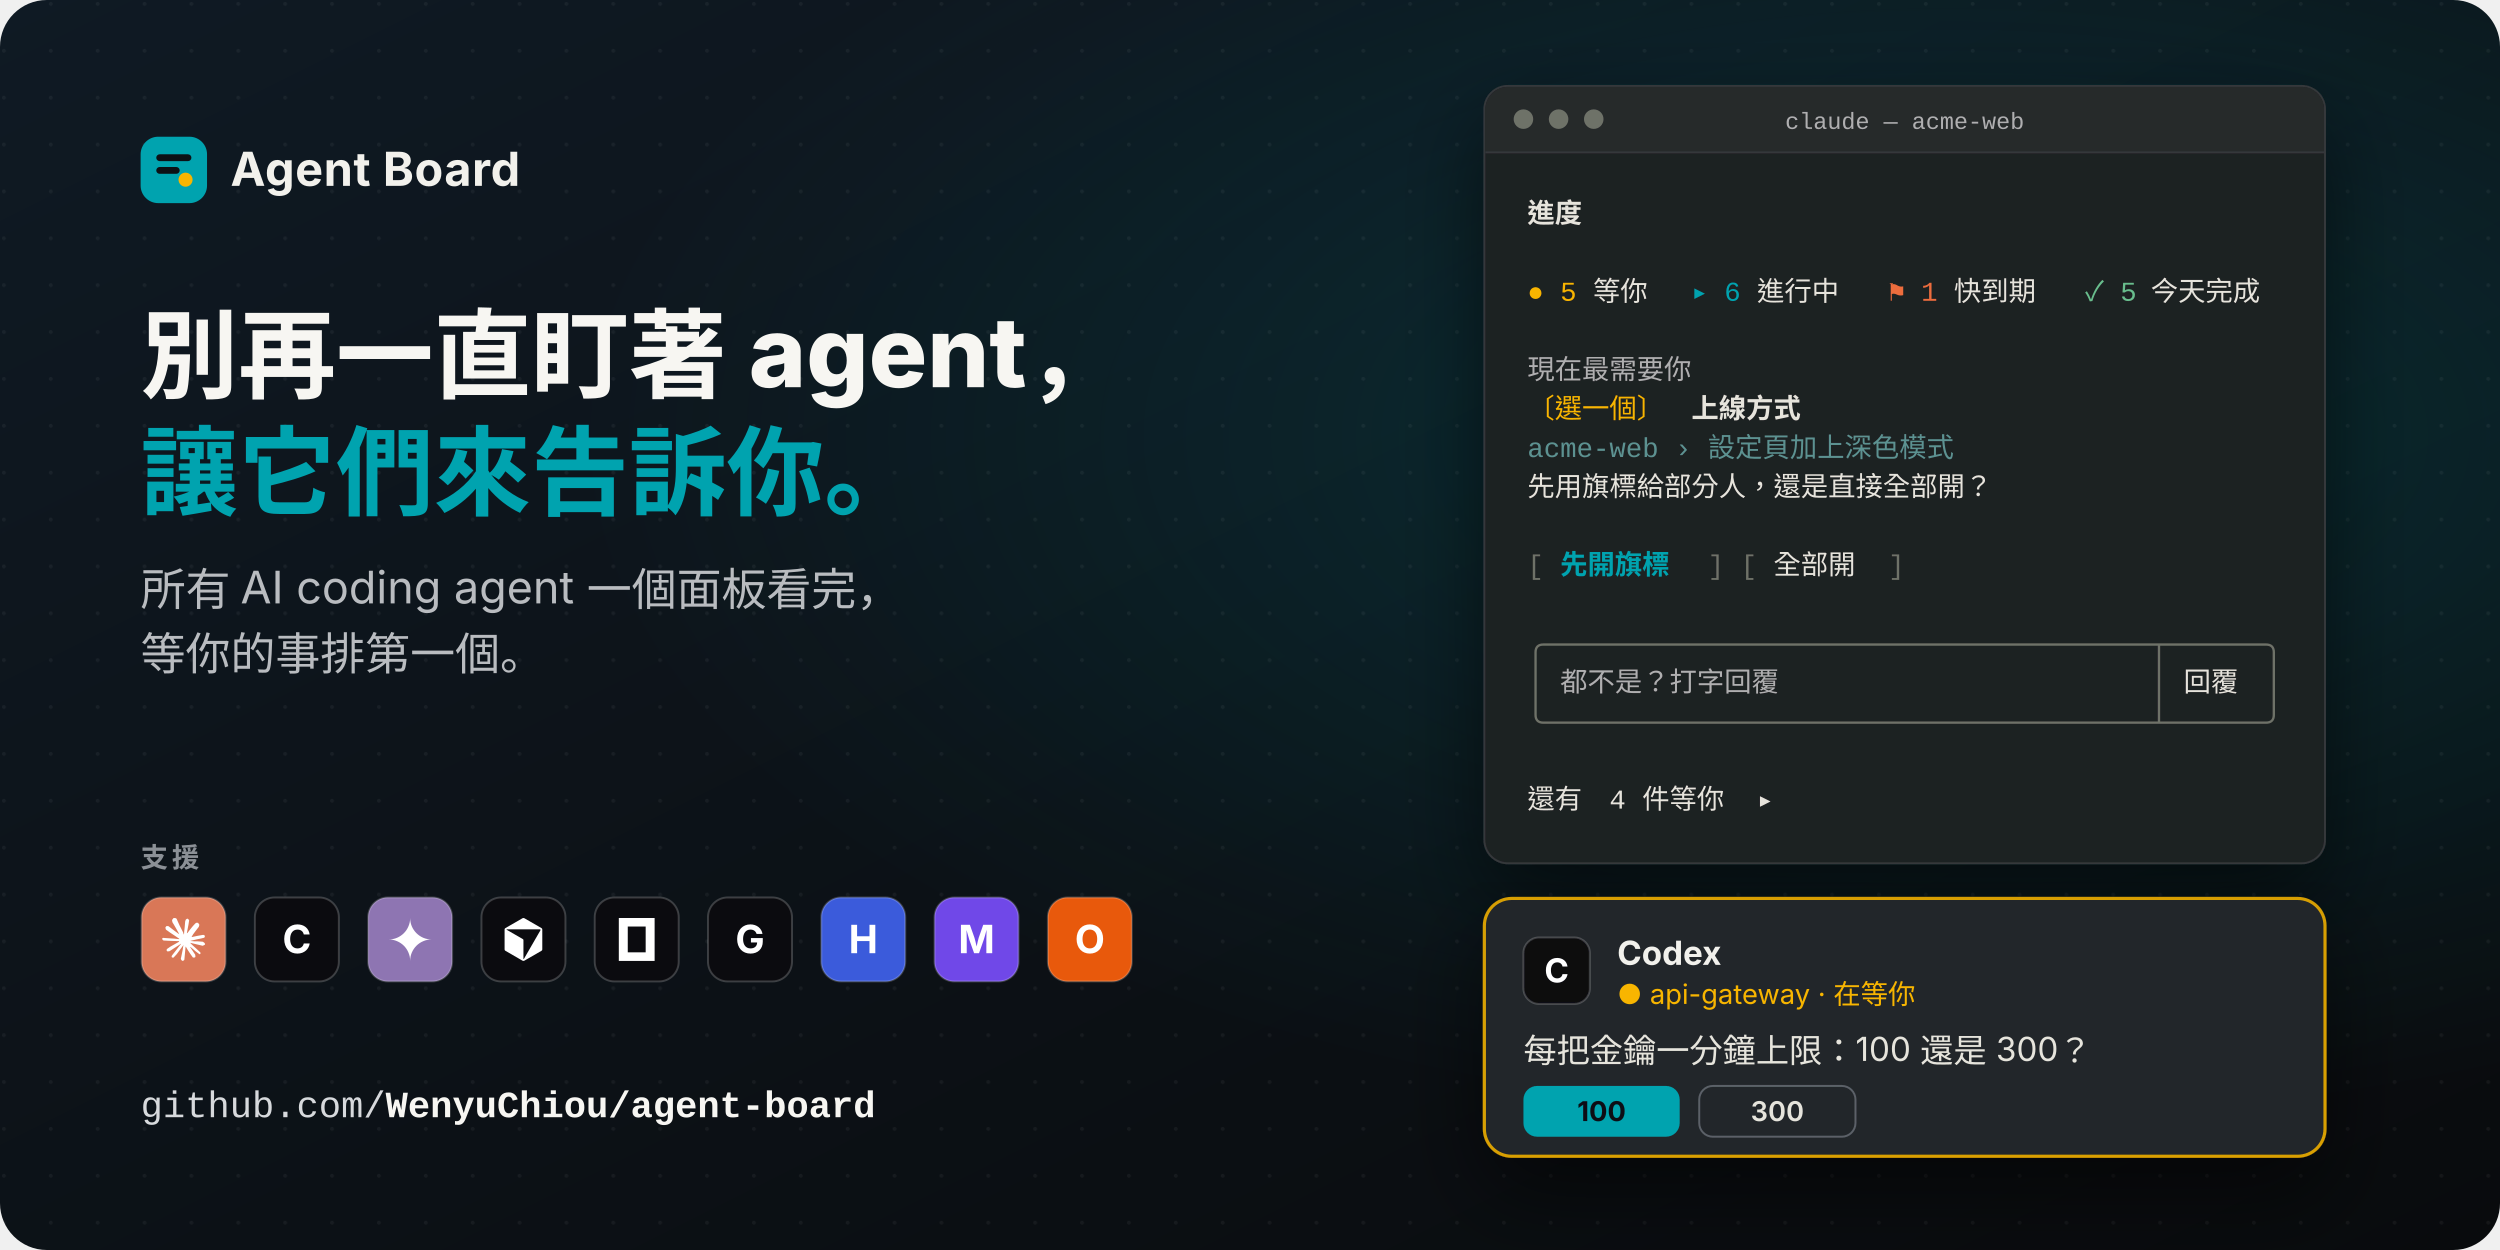
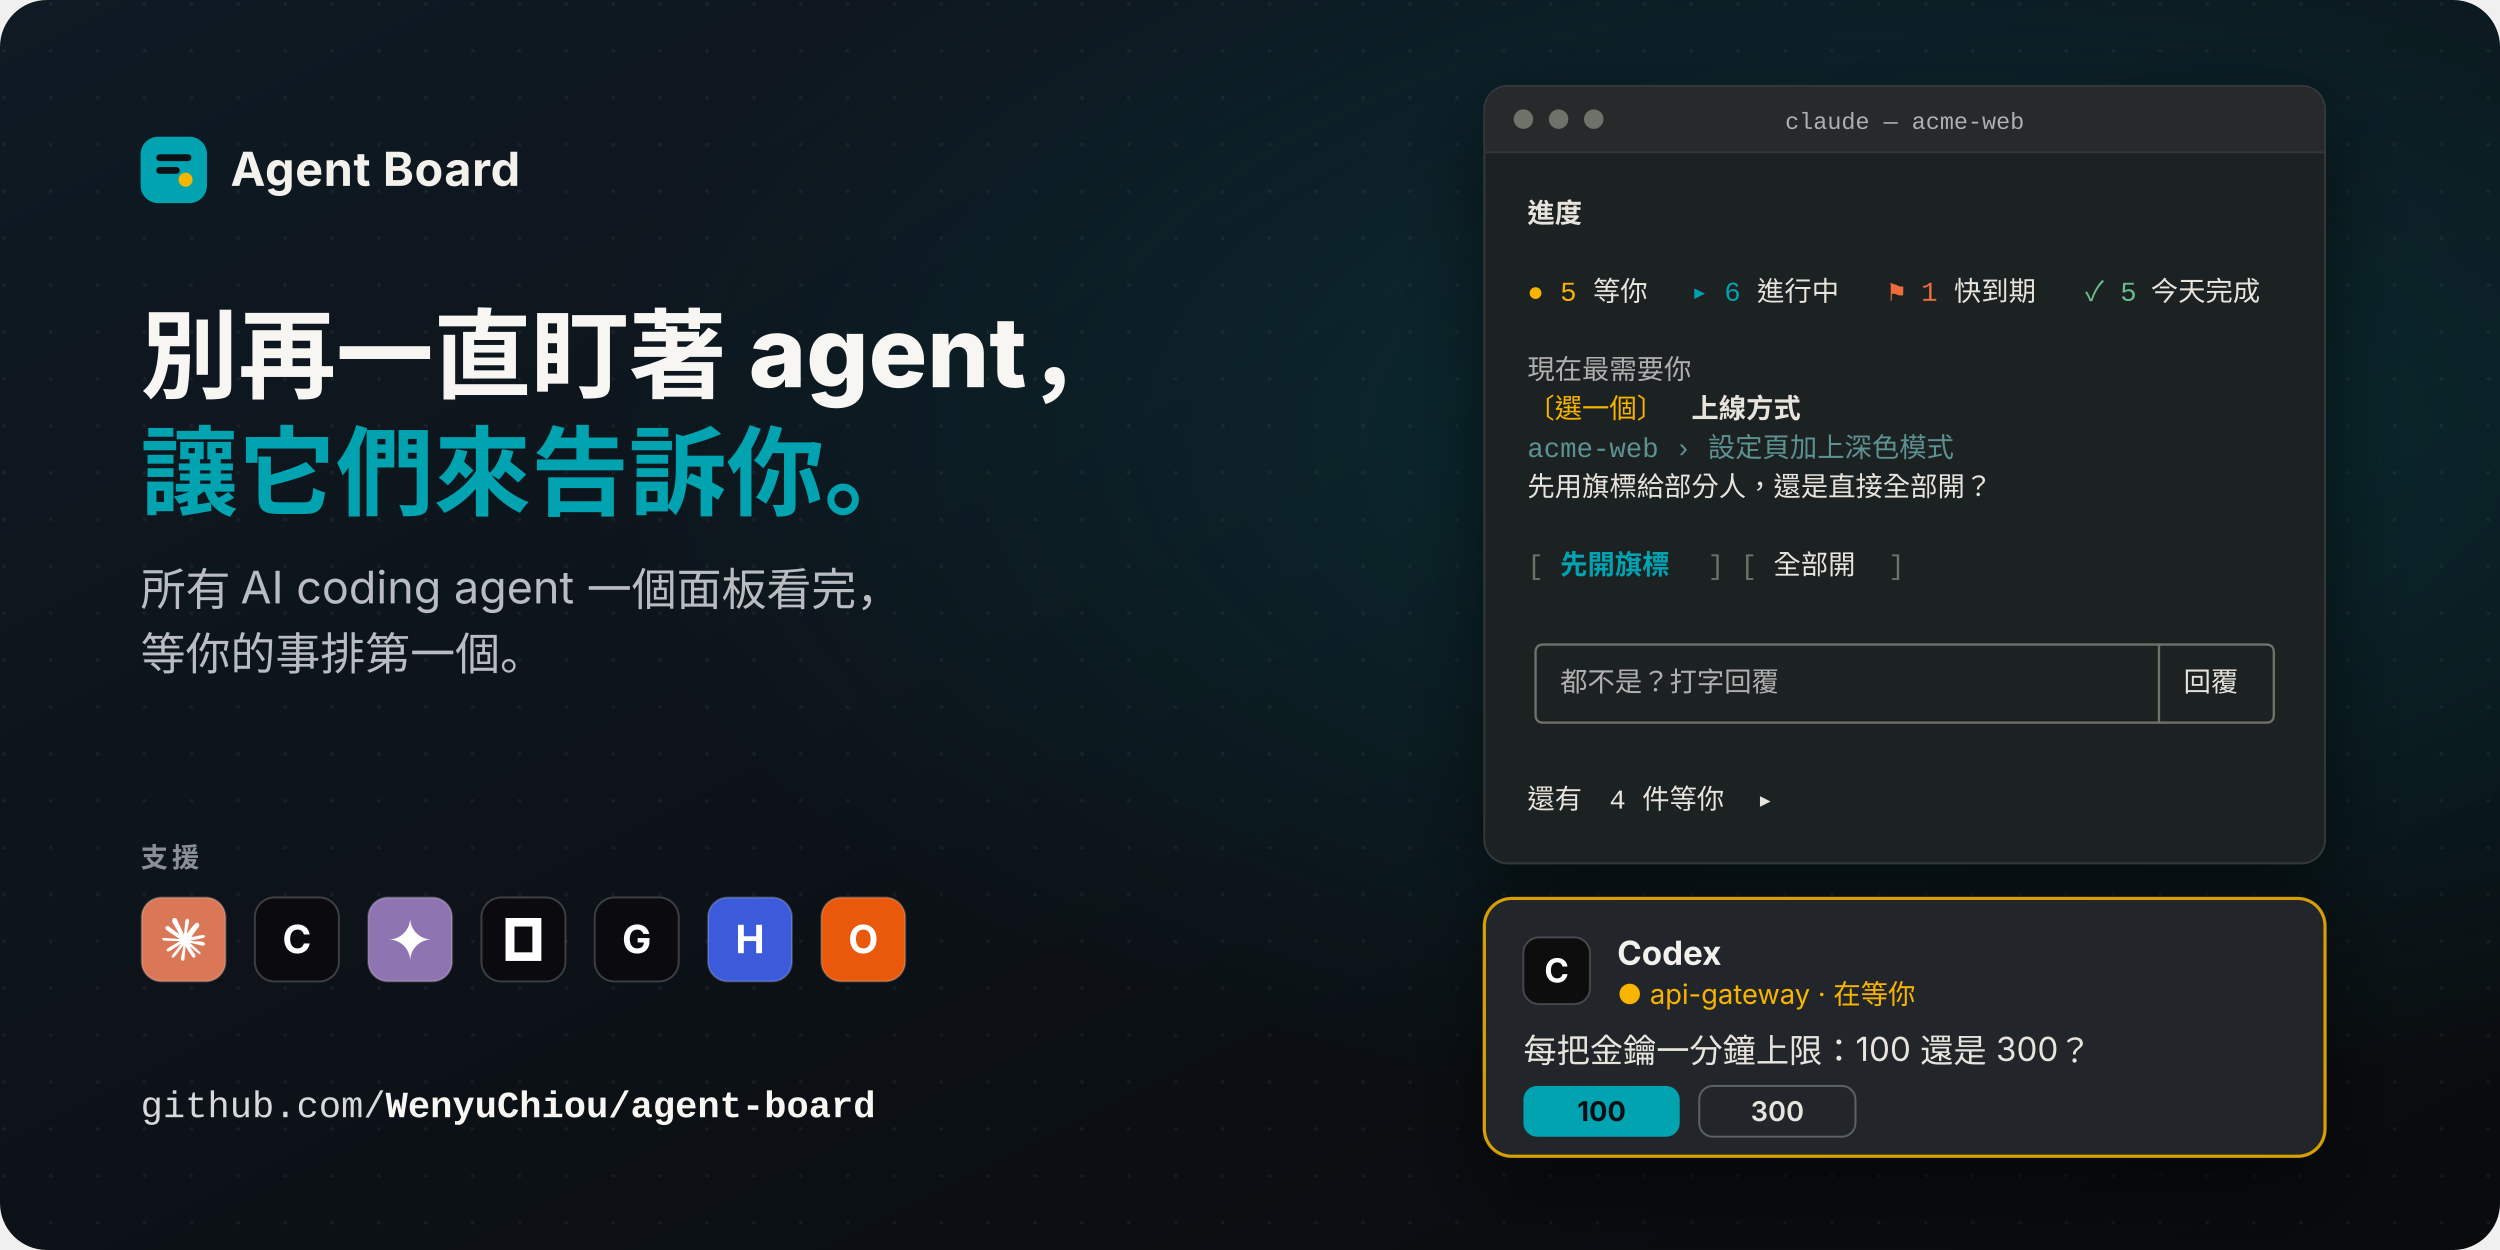
<svg xmlns="http://www.w3.org/2000/svg" width="1280" height="640" viewBox="0 0 1280 640" role="img" aria-label="Agent Board: 別再一直盯著 agent， 讓它們來告訴你。">
  <defs>
    <linearGradient id="sky" x1="0" y1="0" x2="1" y2="1">
      <stop offset="0" stop-color="#0f1a24" />
      <stop offset="0.55" stop-color="#0c1116" />
      <stop offset="1" stop-color="#090b0d" />
    </linearGradient>
    <radialGradient id="glow" cx="0.78" cy="0.35" r="0.55">
      <stop offset="0" stop-color="#00A3AF" stop-opacity="0.2" />
      <stop offset="1" stop-color="#00A3AF" stop-opacity="0" />
    </radialGradient>
    <pattern id="dots" width="24" height="24" patternUnits="userSpaceOnUse">
      <circle cx="2" cy="2" r="1" fill="#fff" fill-opacity="0.05" />
    </pattern>
    <filter id="lift" x="-20%" y="-20%" width="140%" height="160%">
      <feDropShadow dx="0" dy="18" stdDeviation="22" flood-color="#000" flood-opacity="0.55" />
    </filter>
    <clipPath id="edge">
      <rect width="1280" height="640" rx="24" />
    </clipPath>
  </defs>
  <g clip-path="url(#edge)" font-family="-apple-system, BlinkMacSystemFont, 'Segoe UI', 'Noto Sans TC', 'Noto Sans SC', 'PingFang TC', 'Microsoft JhengHei', 'Microsoft YaHei', sans-serif">
    <rect width="1280" height="640" fill="url(#sky)" />
    <rect width="1280" height="640" fill="url(#glow)" />
    <rect width="1280" height="640" fill="url(#dots)" />
    <g transform="translate(72 70) scale(1)">
      <rect width="34" height="34" rx="9" fill="#00A3AF" />
      <rect x="8" y="9" width="18" height="3.5" rx="1.75" fill="#0c1116" />
      <rect x="8" y="15.5" width="12" height="3.5" rx="1.75" fill="#0c1116" />
      <circle cx="23" cy="22" r="3.6" fill="#F8B500" />
    </g>
    <text x="118" y="95.16" font-family="-apple-system, BlinkMacSystemFont, 'Segoe UI', 'Noto Sans TC', 'Noto Sans SC', 'PingFang TC', 'Microsoft JhengHei', 'Microsoft YaHei', sans-serif" font-size="24" font-weight="700" fill="#f2f1ec" letter-spacing="0.3">Agent Board</text>
    <text x="72" y="200" font-size="50" font-weight="800" fill="#f7f6f2">別再一直盯著 agent，</text>
    <text x="72" y="260" font-size="50" font-weight="800" fill="#00A3AF">讓它們來告訴你。</text>
    <text x="72" y="310" font-size="23" fill="#b9bcc0">所有 AI coding agent 一個面板看完，</text>
    <text x="72" y="343" font-size="23" fill="#b9bcc0">等你的事排第一個。</text>
    <text x="72" y="444" font-size="14" font-weight="700" letter-spacing="2" fill="#8b9096">支援</text>
    <rect x="72.5" y="459.5" width="43" height="43" rx="10.12" fill="#D97757" stroke="#fff" stroke-opacity="0.2" />
    <path transform="translate(83 470) scale(0.9166667)" fill="#fff" d="m4.714 15.956 4.717-2.647.079-.231-.079-.128h-.231l-.789-.049-2.696-.073-2.337-.097-2.265-.121-.571-.121-.534-.704.055-.352.48-.322.686.061 1.518.103 2.277.158 1.651.097 2.447.255h.389l.055-.158-.134-.097-.103-.097L6.973 9.836l-2.55-1.688-1.336-.971-.723-.492-.364-.461-.158-1.008.656-.723.88.061.225.061.892.686 1.906 1.475 2.489 1.834.364.303.146-.103.018-.073-.164-.273-1.354-2.447-1.445-2.489-.643-1.032-.17-.619c-.061-.255-.103-.467-.103-.729L6.287.134 6.7 0l.996.134.419.364.619 1.415 1.002 2.228 1.554 3.03.455.898.243.832.091.255h.158v-.146l.128-1.706.237-2.095.231-2.696.079-.759.376-.911.747-.492.583.279.48.686-.067.443-.285 1.852-.559 2.902-.364 1.943h.212l.243-.243.984-1.305 1.651-2.064.729-.82.85-.905.546-.431h1.032l.759 1.129-.34 1.166-1.062 1.348-.88 1.141-1.263 1.7-.789 1.36.073.109.188-.018 2.853-.607 1.542-.279 1.84-.316.832.389.091.395-.328.807-1.967.486-2.307.461-3.436.814-.043.03.049.061 1.548.146.662.036h1.621l3.018.225.789.522.474.638-.079.486-1.214.619-1.639-.389-3.825-.911-1.311-.328h-.182v.109l1.093 1.069 2.003 1.809 2.507 2.331.128.577-.322.455-.34-.049-2.204-1.657-.85-.747-1.925-1.621h-.128v.17l.443.65 2.344 3.521.121 1.081-.17.352-.607.212-.668-.121-1.372-1.925L14.38 17.959l-1.141-1.943-.14.079-.674 7.255-.316.37-.729.279-.607-.461-.322-.747.322-1.475.389-1.925.316-1.53.285-1.9.17-.631-.012-.043-.14.018-1.433 1.967-2.18 2.945-1.724 1.846-.413.164-.716-.37.067-.662.401-.589 2.386-3.036 1.439-1.882.929-1.087-.006-.158h-.055l-6.338 4.116-1.129.146-.486-.455.061-.747.231-.243 1.906-1.311Z" />
    <rect x="130.5" y="459.5" width="43" height="43" rx="10.12" fill="#0B0B0F" stroke="#fff" stroke-opacity="0.2" />
    <text x="152" y="488.04" text-anchor="middle" font-family="-apple-system, BlinkMacSystemFont, 'Segoe UI', 'Noto Sans TC', 'Noto Sans SC', 'PingFang TC', 'Microsoft JhengHei', 'Microsoft YaHei', sans-serif" font-size="20" font-weight="700" fill="#fff">C</text>
    <rect x="188.5" y="459.5" width="43" height="43" rx="10.12" fill="#8E75B2" stroke="#fff" stroke-opacity="0.2" />
    <path transform="translate(199 470) scale(0.9166667)" fill="#fff" d="M11.04 19.32Q12 21.51 12 24q0-2.49.93-4.68.96-2.19 2.58-3.81t3.81-2.55Q21.51 12 24 12q-2.49 0-4.68-.93a12.3 12.3 0 0 1-3.81-2.58 12.3 12.3 0 0 1-2.58-3.81Q12 2.49 12 0q0 2.49-.96 4.68-.93 2.19-2.55 3.81a12.3 12.3 0 0 1-3.81 2.58Q2.49 12 0 12q2.49 0 4.68.96 2.19.93 3.81 2.55t2.55 3.81" />
    <rect x="246.5" y="459.5" width="43" height="43" rx="10.12" fill="#0B0B0F" stroke="#fff" stroke-opacity="0.2" />
-     <path transform="translate(257 470) scale(0.9166667)" fill="#fff" d="M11.503.131 1.891 5.678a.84.84 0 0 0-.42.726v11.188c0 .3.162.575.42.724l9.609 5.55a1 1 0 0 0 .998 0l9.61-5.55a.84.84 0 0 0 .42-.724V6.404a.84.84 0 0 0-.42-.726L12.497.131a1.01 1.01 0 0 0-.996 0M2.657 6.338h18.55c.263 0 .43.287.297.515L12.23 22.918c-.062.107-.229.064-.229-.06V12.335a.59.59 0 0 0-.295-.51l-9.11-5.257c-.109-.063-.064-.23.061-.23" />
+     <path transform="translate(257 470) scale(0.9166667)" fill="#fff" d="M22 24H2V0h20zM17 4.8H7v14.4h10z" />
    <rect x="304.5" y="459.5" width="43" height="43" rx="10.12" fill="#0B0B0F" stroke="#fff" stroke-opacity="0.2" />
-     <path transform="translate(315 470) scale(0.9166667)" fill="#fff" d="M22 24H2V0h20zM17 4.8H7v14.4h10z" />
-     <rect x="362.5" y="459.5" width="43" height="43" rx="10.12" fill="#0B0B0F" stroke="#fff" stroke-opacity="0.2" />
-     <text x="384" y="488.04" text-anchor="middle" font-family="-apple-system, BlinkMacSystemFont, 'Segoe UI', 'Noto Sans TC', 'Noto Sans SC', 'PingFang TC', 'Microsoft JhengHei', 'Microsoft YaHei', sans-serif" font-size="20" font-weight="700" fill="#fff">G</text>
-     <rect x="420.5" y="459.5" width="43" height="43" rx="10.12" fill="#3B5BDB" stroke="#fff" stroke-opacity="0.2" />
-     <text x="442" y="488.04" text-anchor="middle" font-family="-apple-system, BlinkMacSystemFont, 'Segoe UI', 'Noto Sans TC', 'Noto Sans SC', 'PingFang TC', 'Microsoft JhengHei', 'Microsoft YaHei', sans-serif" font-size="20" font-weight="700" fill="#fff">H</text>
-     <rect x="478.5" y="459.5" width="43" height="43" rx="10.12" fill="#7048E8" stroke="#fff" stroke-opacity="0.2" />
-     <text x="500" y="488.04" text-anchor="middle" font-family="-apple-system, BlinkMacSystemFont, 'Segoe UI', 'Noto Sans TC', 'Noto Sans SC', 'PingFang TC', 'Microsoft JhengHei', 'Microsoft YaHei', sans-serif" font-size="20" font-weight="700" fill="#fff">M</text>
-     <rect x="536.5" y="459.5" width="43" height="43" rx="10.12" fill="#E8590C" stroke="#fff" stroke-opacity="0.2" />
-     <text x="558" y="488.04" text-anchor="middle" font-family="-apple-system, BlinkMacSystemFont, 'Segoe UI', 'Noto Sans TC', 'Noto Sans SC', 'PingFang TC', 'Microsoft JhengHei', 'Microsoft YaHei', sans-serif" font-size="20" font-weight="700" fill="#fff">O</text>
+     <text x="326" y="488.04" text-anchor="middle" font-family="-apple-system, BlinkMacSystemFont, 'Segoe UI', 'Noto Sans TC', 'Noto Sans SC', 'PingFang TC', 'Microsoft JhengHei', 'Microsoft YaHei', sans-serif" font-size="20" font-weight="700" fill="#fff">G</text>
+     <rect x="362.5" y="459.5" width="43" height="43" rx="10.12" fill="#3B5BDB" stroke="#fff" stroke-opacity="0.2" />
+     <text x="384" y="488.04" text-anchor="middle" font-family="-apple-system, BlinkMacSystemFont, 'Segoe UI', 'Noto Sans TC', 'Noto Sans SC', 'PingFang TC', 'Microsoft JhengHei', 'Microsoft YaHei', sans-serif" font-size="20" font-weight="700" fill="#fff">H</text>
+     <rect x="420.5" y="459.5" width="43" height="43" rx="10.12" fill="#E8590C" stroke="#fff" stroke-opacity="0.2" />
+     <text x="442" y="488.04" text-anchor="middle" font-family="-apple-system, BlinkMacSystemFont, 'Segoe UI', 'Noto Sans TC', 'Noto Sans SC', 'PingFang TC', 'Microsoft JhengHei', 'Microsoft YaHei', sans-serif" font-size="20" font-weight="700" fill="#fff">O</text>
    <text x="72" y="572" font-family="ui-monospace, SFMono-Regular, Menlo, Consolas, 'Liberation Mono', 'Noto Sans Mono CJK TC', 'Noto Sans CJK TC', 'PingFang TC', 'Microsoft JhengHei', monospace" font-size="19" fill="#d7d9dc">github.com/<tspan fill="#f7f6f2" font-weight="700">WenyuChiou/agent-board</tspan>
    </text>
    <g filter="url(#lift)">
      <g transform="translate(760 44)">
        <rect width="430.4" height="398" rx="12" fill="#1e2022" stroke="#34373a" />
        <path d="M12 0.5h406.4a11.5 11.5 0 0 1 11.5 11.5v22h-429.4v-22a11.5 11.5 0 0 1 11.5-11.5z" fill="#26292b" />
        <line x1="0.5" y1="34" x2="429.9" y2="34" stroke="#34373a" />
        <g fill="#6E7268">
          <circle cx="20" cy="17" r="5" />
          <circle cx="38" cy="17" r="5" />
          <circle cx="56" cy="17" r="5" />
        </g>
        <text x="215.2" y="22" text-anchor="middle" font-family="ui-monospace, SFMono-Regular, Menlo, Consolas, 'Liberation Mono', 'Noto Sans Mono CJK TC', 'Noto Sans CJK TC', 'PingFang TC', 'Microsoft JhengHei', monospace" font-size="12" fill="#AFAFB0">claude  —  acme-web</text>
        <g font-family="ui-monospace, SFMono-Regular, Menlo, Consolas, 'Liberation Mono', 'Noto Sans Mono CJK TC', 'Noto Sans CJK TC', 'PingFang TC', 'Microsoft JhengHei', monospace" font-size="14" style="white-space:pre" xml:space="preserve">
          <path d="M26.2 296V290q0 -4 4 -4H30.4M30.4 286h310.8M341.2 286h8.4M345.4 286V296M349.6 286h50.4M400 286H400.2q4 0 4 4V296M26.2 296v20M345.4 296v20M404.2 296v20M26.2 316V322q0 4 4 4H30.4M30.4 326h310.8M341.2 326h8.4M345.4 326V316M349.6 326h50.4M400 326H400.2q4 0 4 -4V316" fill="none" stroke="#6E7268" stroke-width="1.2" stroke-linecap="butt" />
          <text x="22.0" y="70" textLength="33.6" lengthAdjust="spacingAndGlyphs" fill="#e6e4dc" font-weight="700">進度</text>
          <text x="22.0" y="110" textLength="25.2" lengthAdjust="spacingAndGlyphs" fill="#F8B500">● 5</text>
          <text x="55.6" y="110" textLength="33.6" lengthAdjust="spacingAndGlyphs" fill="#e6e4dc">等你</text>
          <text x="106.0" y="110" textLength="25.2" lengthAdjust="spacingAndGlyphs" fill="#00A3AF">▸ 6</text>
          <text x="139.6" y="110" textLength="50.4" lengthAdjust="spacingAndGlyphs" fill="#e6e4dc">進行中</text>
          <text x="206.8" y="110" textLength="25.2" lengthAdjust="spacingAndGlyphs" fill="#ED6D3D">⚑ 1</text>
          <text x="240.4" y="110" textLength="50.4" lengthAdjust="spacingAndGlyphs" fill="#e6e4dc">快到期</text>
          <text x="307.6" y="110" textLength="25.2" lengthAdjust="spacingAndGlyphs" fill="#68BE8D">✓ 5</text>
          <text x="341.2" y="110" textLength="67.2" lengthAdjust="spacingAndGlyphs" fill="#e6e4dc">今天完成</text>
          <text x="22.0" y="150" textLength="100.8" lengthAdjust="spacingAndGlyphs" fill="#AFAFB0">現在最需要你</text>
          <text x="22.0" y="170" textLength="84.0" lengthAdjust="spacingAndGlyphs" fill="#F8B500">〔選一個〕</text>
          <text x="106.0" y="170" textLength="67.2" lengthAdjust="spacingAndGlyphs" fill="#e6e4dc" font-weight="700">上線方式</text>
          <text x="22.0" y="190" textLength="84.0" lengthAdjust="spacingAndGlyphs" fill="#5C9291">acme-web ›</text>
          <text x="114.4" y="190" textLength="151.2" lengthAdjust="spacingAndGlyphs" fill="#5C9291">設定頁加上深色模式</text>
          <text x="22.0" y="210" textLength="285.6" lengthAdjust="spacingAndGlyphs" fill="#e6e4dc">先用旗標給部分人，還是直接全部開？</text>
          <text x="22.0" y="250" textLength="8.4" lengthAdjust="spacingAndGlyphs" fill="#6E7268">[</text>
          <text x="38.8" y="250" textLength="67.2" lengthAdjust="spacingAndGlyphs" fill="#00A3AF" font-weight="700">先開旗標</text>
          <text x="114.4" y="250" textLength="8.4" lengthAdjust="spacingAndGlyphs" fill="#6E7268">]</text>
          <text x="131.2" y="250" textLength="8.4" lengthAdjust="spacingAndGlyphs" fill="#6E7268">[</text>
          <text x="148.0" y="250" textLength="50.4" lengthAdjust="spacingAndGlyphs" fill="#e6e4dc">全部開</text>
          <text x="206.8" y="250" textLength="8.4" lengthAdjust="spacingAndGlyphs" fill="#6E7268">]</text>
          <text x="38.8" y="310" textLength="134.4" lengthAdjust="spacingAndGlyphs" fill="#AFAFB0">都不是？打字回覆</text>
          <text x="358.0" y="310" textLength="33.6" lengthAdjust="spacingAndGlyphs" fill="#e6e4dc">回覆</text>
          <text x="22.0" y="370" textLength="33.6" lengthAdjust="spacingAndGlyphs" fill="#e6e4dc">還有</text>
          <text x="64.0" y="370" textLength="8.4" lengthAdjust="spacingAndGlyphs" fill="#e6e4dc">4</text>
          <text x="80.8" y="370" textLength="50.4" lengthAdjust="spacingAndGlyphs" fill="#e6e4dc">件等你</text>
          <text x="139.6" y="370" textLength="8.4" lengthAdjust="spacingAndGlyphs" fill="#e6e4dc">▸</text>
        </g>
      </g>
    </g>
    <g filter="url(#lift)">
      <rect x="760" y="460" width="430.4" height="132" rx="14" fill="#23272b" stroke="#F8B500" stroke-opacity="0.85" stroke-width="1.6" />
      <rect x="780" y="480" width="34" height="34" rx="8" fill="#0B0B0F" stroke="#fff" stroke-opacity="0.2" />
      <text x="797" y="503" text-anchor="middle" font-size="17" font-weight="700" fill="#fff">C</text>
      <text x="828" y="494" font-size="17" font-weight="700" fill="#f2f1ec">Codex</text>
      <text x="828" y="514" font-size="14" fill="#F8B500">● api-gateway · 在等你</text>
      <text x="780" y="544" font-size="17" fill="#e6e4dc">每把金鑰一分鐘上限：100 還是 300？</text>
      <rect x="780" y="556" width="80" height="26" rx="7" fill="#00A3AF" />
      <text x="820" y="574" text-anchor="middle" font-size="14" font-weight="700" fill="#0c1116">100</text>
      <rect x="870" y="556" width="80" height="26" rx="7" fill="none" stroke="#5b6168" />
      <text x="910" y="574" text-anchor="middle" font-size="14" font-weight="600" fill="#e6e4dc">300</text>
    </g>
  </g>
</svg>
